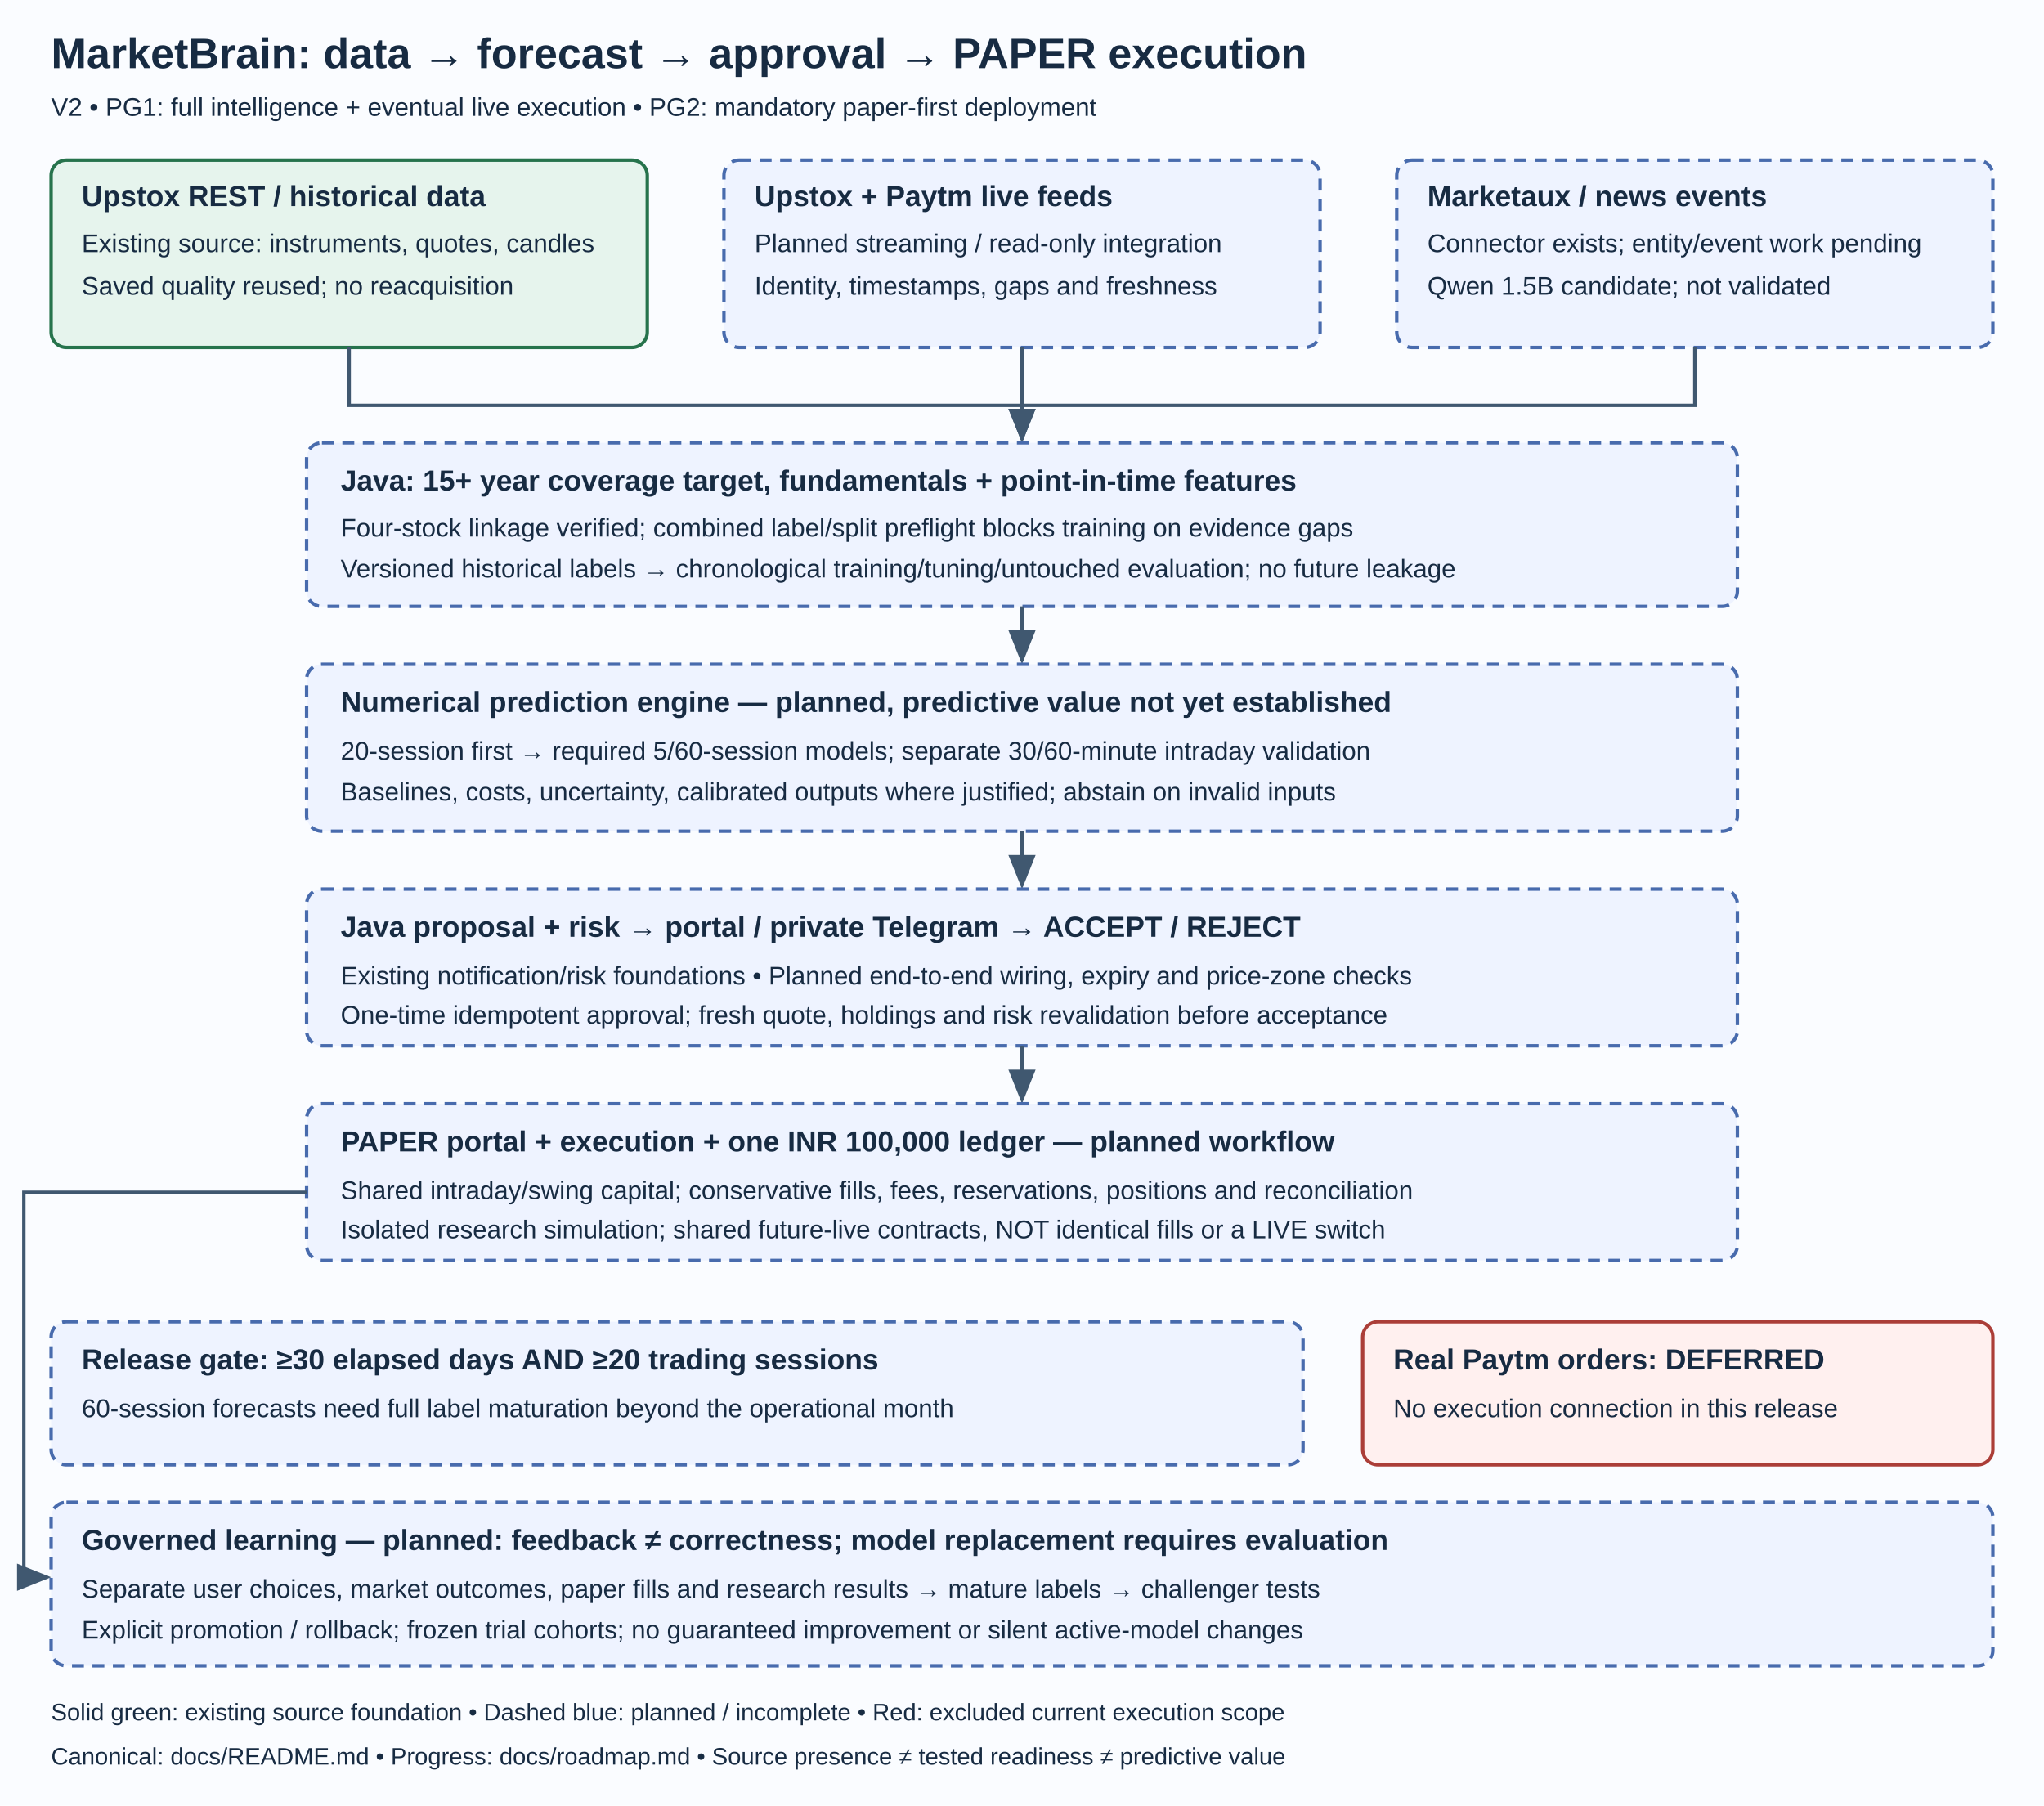
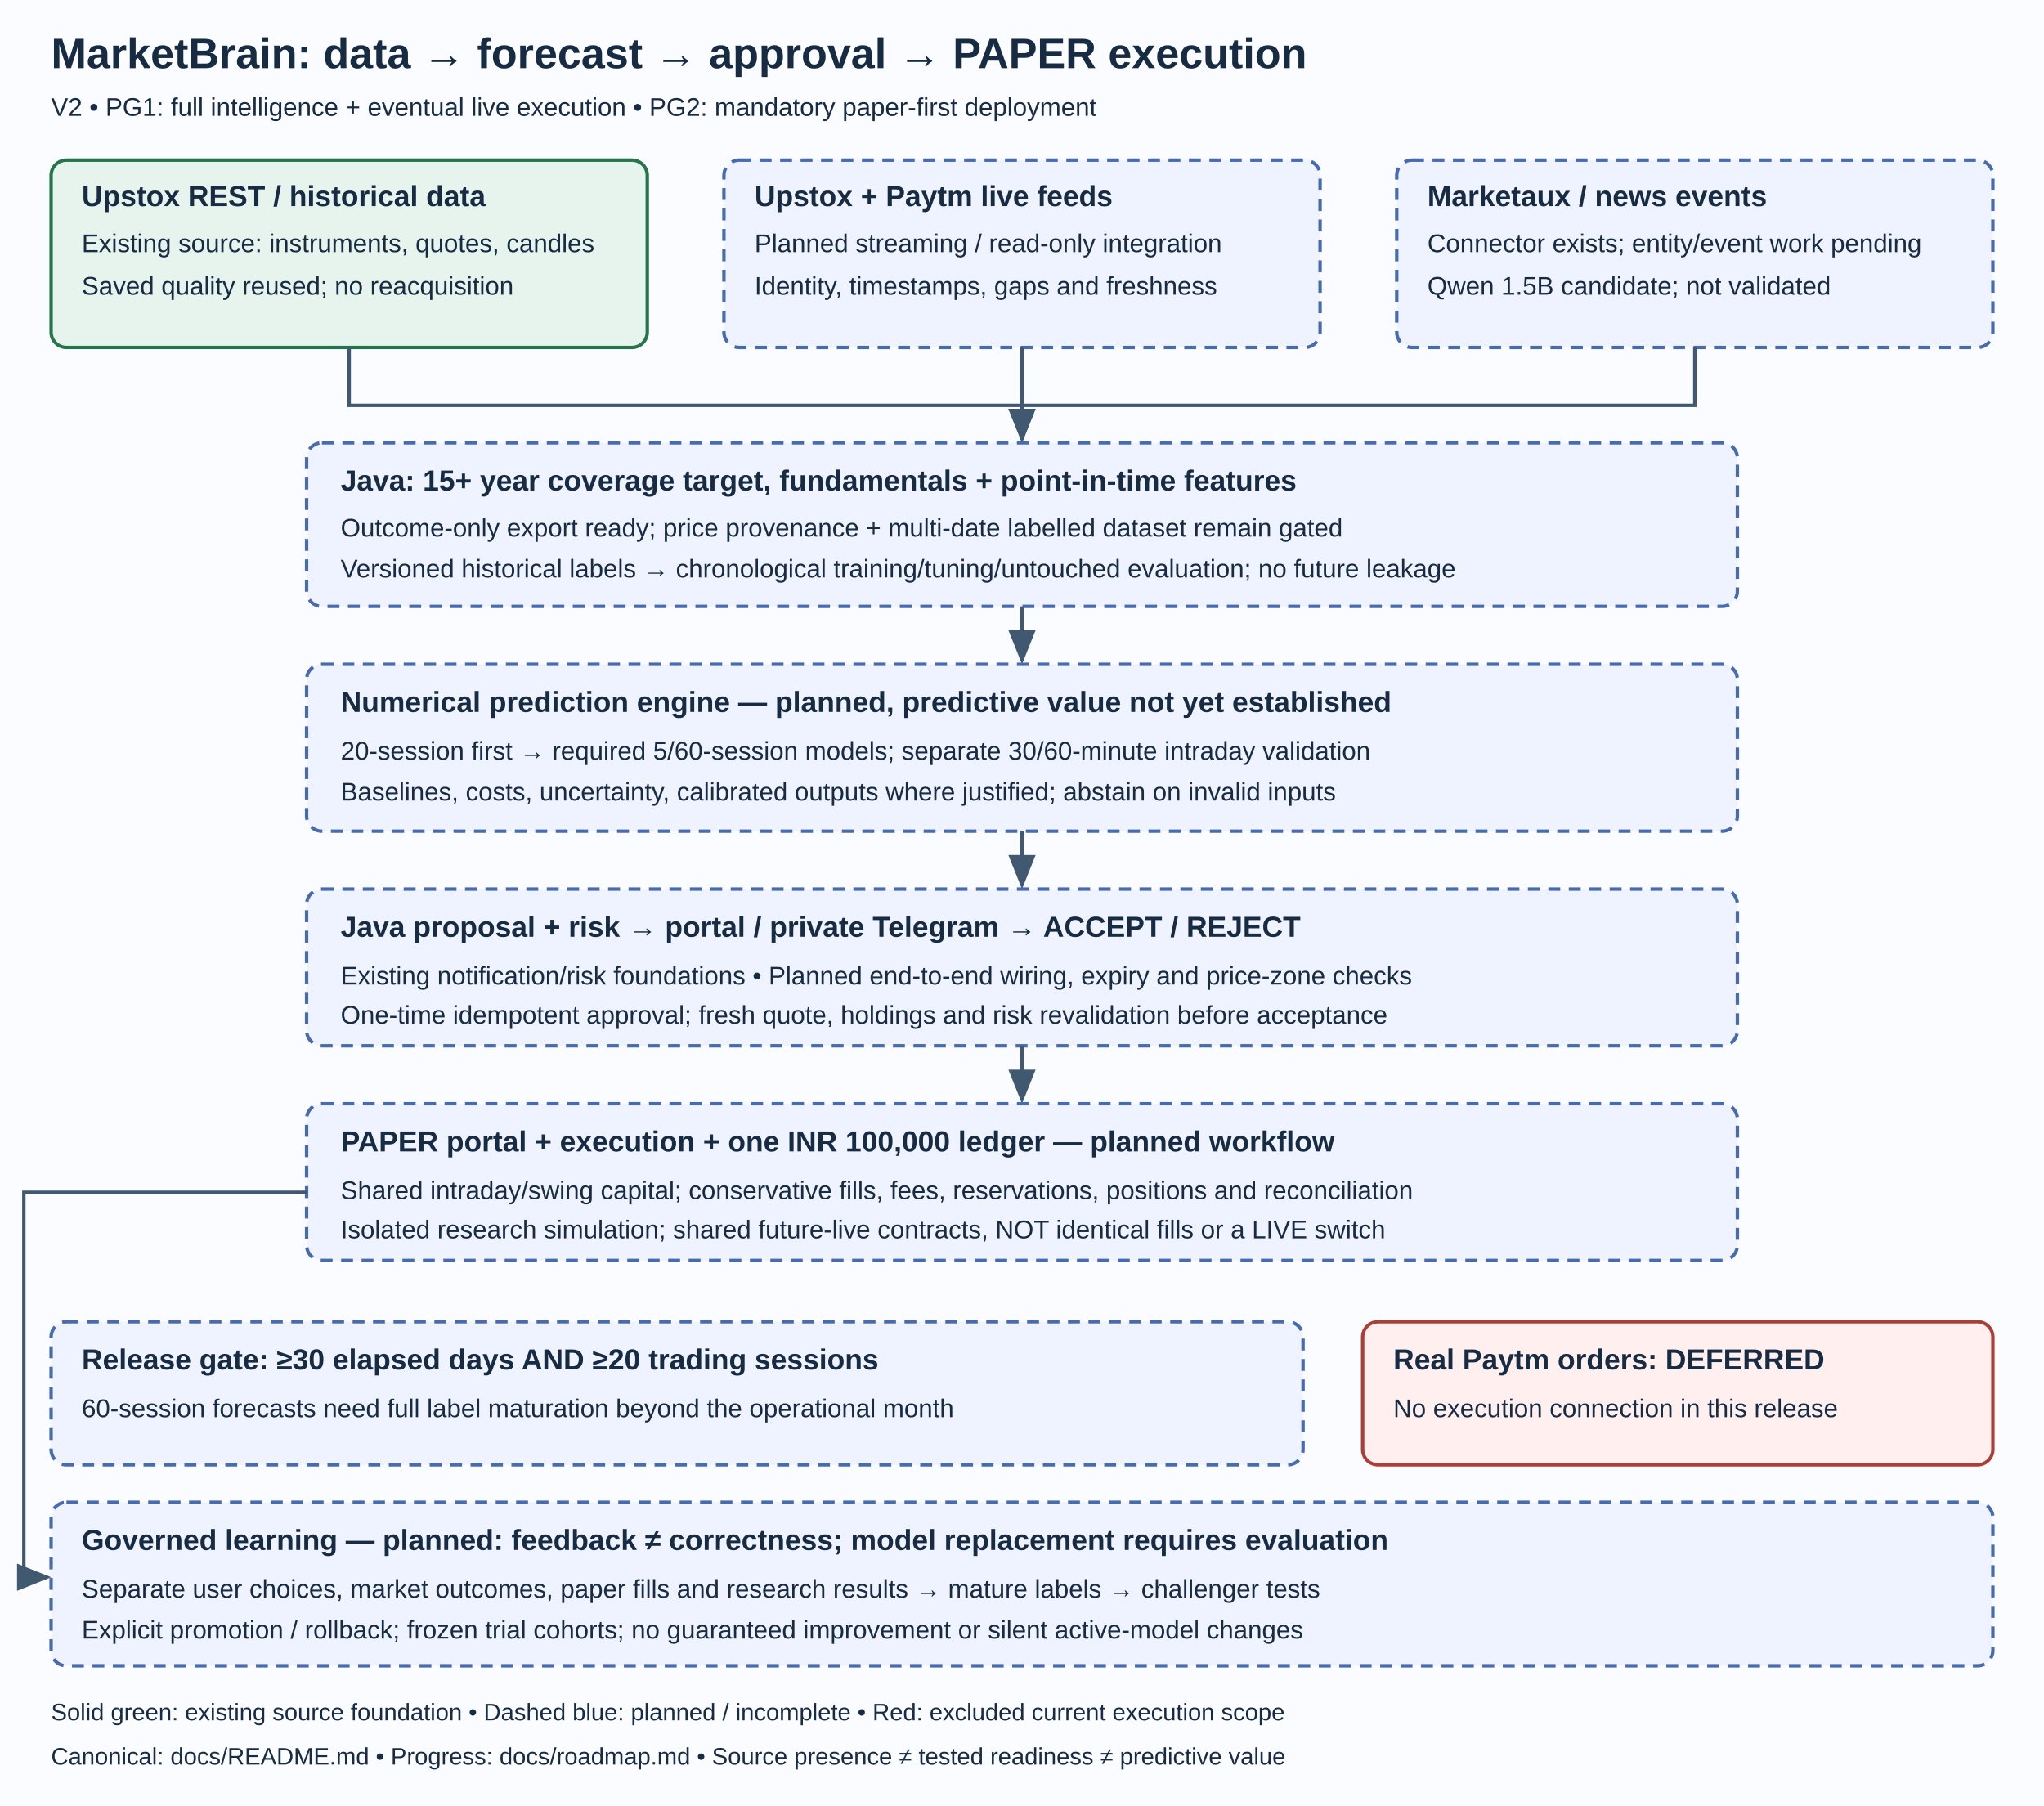
<svg xmlns="http://www.w3.org/2000/svg" width="1200" height="1060" viewBox="0 0 1200 1060" role="img" aria-labelledby="title desc">
  <defs>
    <marker id="arrow" markerWidth="10" markerHeight="8" refX="9" refY="4" orient="auto">
      <path d="M0,0 L10,4 L0,8 Z" fill="#405870" />
    </marker>
    <style>
      text { font-family: Arial, sans-serif; fill: #172b42; }
      .heading { font-size: 25px; font-weight: bold; }
      .label { font-size: 17px; font-weight: bold; }
      .body { font-size: 15px; }
      .small { font-size: 14px; }
      .existing { fill: #e6f4ed; stroke: #26734c; stroke-width: 2; }
      .planned { fill: #eef3ff; stroke: #486bad; stroke-width: 2; stroke-dasharray: 7 5; }
      .blocked { fill: #fff0ef; stroke: #ab3e38; stroke-width: 2; }
      .line { fill: none; stroke: #405870; stroke-width: 2; marker-end: url(#arrow); }
    </style>
  </defs>
  <rect width="1200" height="1060" fill="#fafcff" />
  <text x="30" y="40" class="heading">MarketBrain: data → forecast → approval → PAPER execution</text>
  <text x="30" y="68" class="body">V2 • PG1: full intelligence + eventual live execution • PG2: mandatory paper-first deployment</text>
  <rect x="30" y="94" width="350" height="110" rx="9" class="existing" />
  <text x="48" y="121" class="label">Upstox REST / historical data</text>
  <text x="48" y="148" class="body">Existing source: instruments, quotes, candles</text>
  <text x="48" y="173" class="body">Saved quality reused; no reacquisition</text>
  <rect x="425" y="94" width="350" height="110" rx="9" class="planned" />
  <text x="443" y="121" class="label">Upstox + Paytm live feeds</text>
  <text x="443" y="148" class="body">Planned streaming / read-only integration</text>
  <text x="443" y="173" class="body">Identity, timestamps, gaps and freshness</text>
  <rect x="820" y="94" width="350" height="110" rx="9" class="planned" />
  <text x="838" y="121" class="label">Marketaux / news events</text>
  <text x="838" y="148" class="body">Connector exists; entity/event work pending</text>
  <text x="838" y="173" class="body">Qwen 1.5B candidate; not validated</text>
  <path d="M205 204 V238 H600 V258" class="line" />
  <path d="M600 204 V258" class="line" />
  <path d="M995 204 V238 H600" fill="none" stroke="#405870" stroke-width="2" />
  <rect x="180" y="260" width="840" height="96" rx="9" class="planned" />
  <text x="200" y="288" class="label">Java: 15+ year coverage target, fundamentals + point-in-time features</text>
-   <text x="200" y="315" class="body">Four-stock linkage verified; combined label/split preflight blocks training on evidence gaps</text>
+   <text x="200" y="315" class="body">Outcome-only export ready; price provenance + multi-date labelled dataset remain gated</text>
  <text x="200" y="339" class="body">Versioned historical labels → chronological training/tuning/untouched evaluation; no future leakage</text>
  <path d="M600 356 V388" class="line" />
  <rect x="180" y="390" width="840" height="98" rx="9" class="planned" />
  <text x="200" y="418" class="label">Numerical prediction engine — planned, predictive value not yet established</text>
  <text x="200" y="446" class="body">20-session first → required 5/60-session models; separate 30/60-minute intraday validation</text>
  <text x="200" y="470" class="body">Baselines, costs, uncertainty, calibrated outputs where justified; abstain on invalid inputs</text>
  <path d="M600 488 V520" class="line" />
  <rect x="180" y="522" width="840" height="92" rx="9" class="planned" />
  <text x="200" y="550" class="label">Java proposal + risk → portal / private Telegram → ACCEPT / REJECT</text>
  <text x="200" y="578" class="body">Existing notification/risk foundations • Planned end-to-end wiring, expiry and price-zone checks</text>
  <text x="200" y="601" class="body">One-time idempotent approval; fresh quote, holdings and risk revalidation before acceptance</text>
  <path d="M600 614 V646" class="line" />
  <rect x="180" y="648" width="840" height="92" rx="9" class="planned" />
  <text x="200" y="676" class="label">PAPER portal + execution + one INR 100,000 ledger — planned workflow</text>
  <text x="200" y="704" class="body">Shared intraday/swing capital; conservative fills, fees, reservations, positions and reconciliation</text>
  <text x="200" y="727" class="body">Isolated research simulation; shared future-live contracts, NOT identical fills or a LIVE switch</text>
  <rect x="30" y="776" width="735" height="84" rx="9" class="planned" />
  <text x="48" y="804" class="label">Release gate: ≥30 elapsed days AND ≥20 trading sessions</text>
  <text x="48" y="832" class="body">60-session forecasts need full label maturation beyond the operational month</text>
  <rect x="800" y="776" width="370" height="84" rx="9" class="blocked" />
  <text x="818" y="804" class="label">Real Paytm orders: DEFERRED</text>
  <text x="818" y="832" class="body">No execution connection in this release</text>
  <path d="M180 700 H14 V926 H28" class="line" />
  <rect x="30" y="882" width="1140" height="96" rx="9" class="planned" />
  <text x="48" y="910" class="label">Governed learning — planned: feedback ≠ correctness; model replacement requires evaluation</text>
  <text x="48" y="938" class="body">Separate user choices, market outcomes, paper fills and research results → mature labels → challenger tests</text>
  <text x="48" y="962" class="body">Explicit promotion / rollback; frozen trial cohorts; no guaranteed improvement or silent active-model changes</text>
  <text x="30" y="1010" class="small">Solid green: existing source foundation • Dashed blue: planned / incomplete • Red: excluded current execution scope</text>
  <text x="30" y="1036" class="small">Canonical: docs/README.md • Progress: docs/roadmap.md • Source presence ≠ tested readiness ≠ predictive value</text>
</svg>
